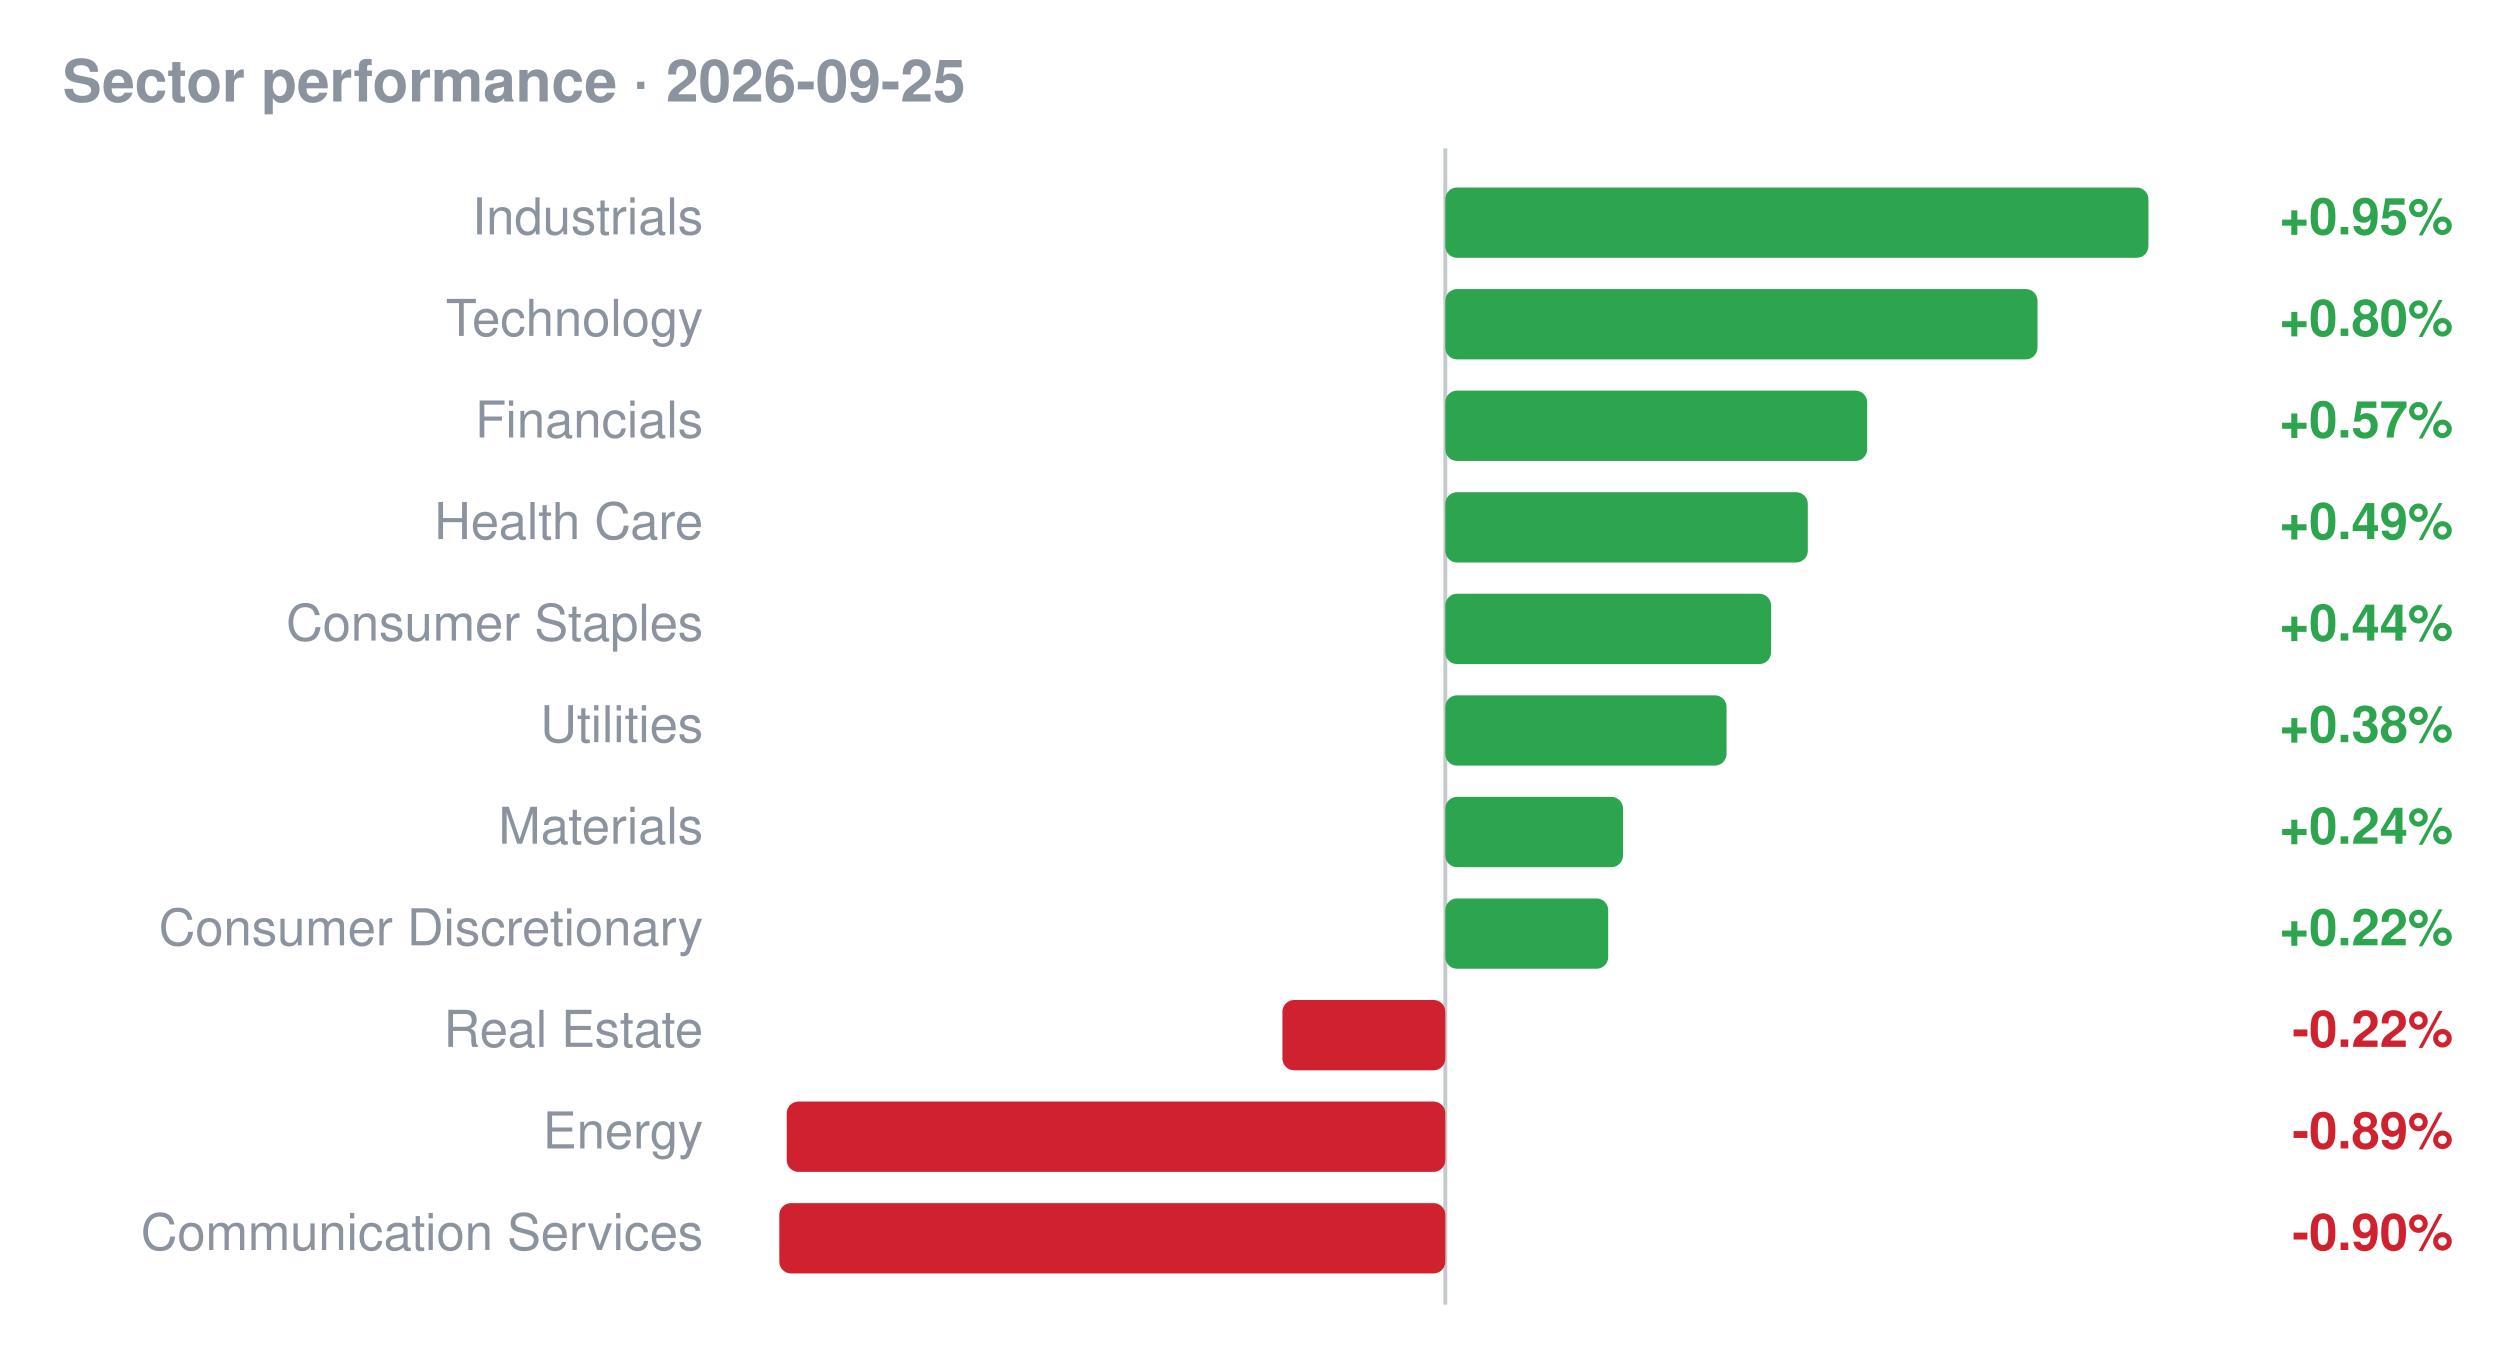
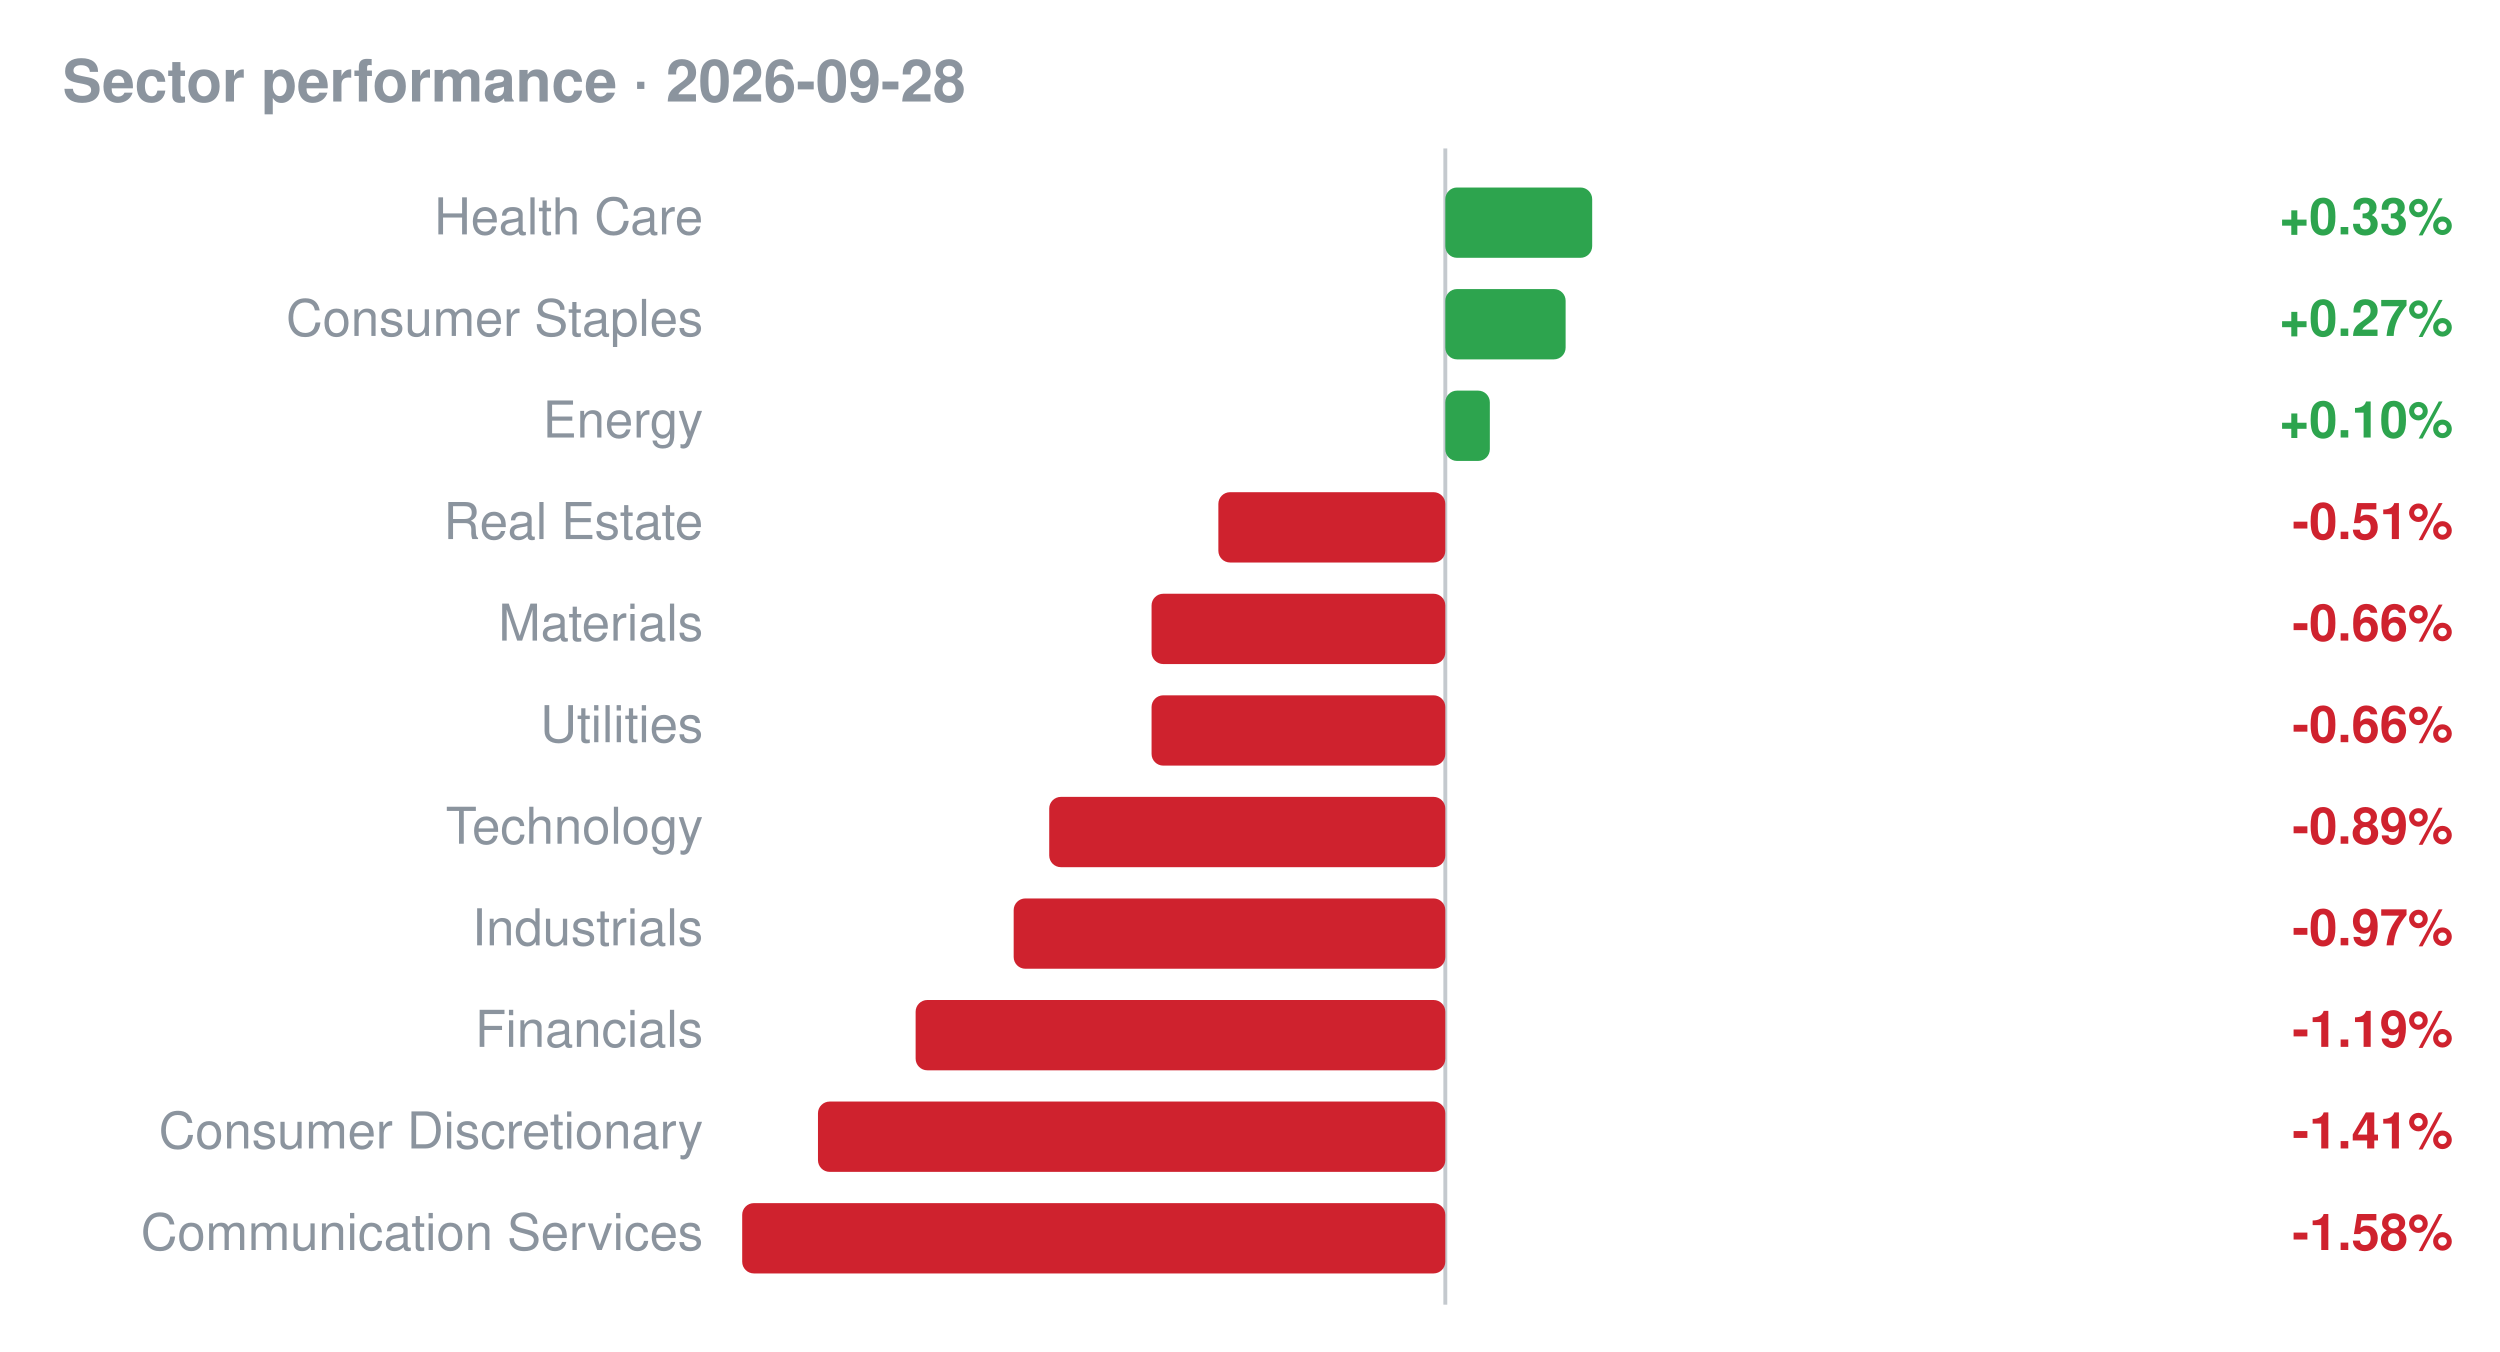
<svg xmlns="http://www.w3.org/2000/svg" width="640" height="346" viewBox="0 0 640 346" font-family="-apple-system,Segoe UI,Helvetica,Arial,sans-serif" font-size="13">
-   <text x="16" y="26" font-size="15" font-weight="600" fill="#8b949e">Sector performance · 2026-09-25</text>
+   <text x="16" y="26" font-size="15" font-weight="600" fill="#8b949e">Sector performance · 2026-09-28</text>
  <line x1="370.0" y1="38" x2="370.0" y2="334" stroke="#8b949e" stroke-opacity="0.5" />
-   <text x="180" y="60" text-anchor="end" fill="#8b949e">Industrials</text>
-   <rect x="370.0" y="48" width="180.0" height="18" rx="3" fill="#2da44e" />
-   <text x="628" y="60" text-anchor="end" fill="#2da44e" font-weight="600">+0.95%</text>
-   <text x="180" y="86" text-anchor="end" fill="#8b949e">Technology</text>
-   <rect x="370.0" y="74" width="151.6" height="18" rx="3" fill="#2da44e" />
-   <text x="628" y="86" text-anchor="end" fill="#2da44e" font-weight="600">+0.80%</text>
-   <text x="180" y="112" text-anchor="end" fill="#8b949e">Financials</text>
-   <rect x="370.0" y="100" width="108.0" height="18" rx="3" fill="#2da44e" />
-   <text x="628" y="112" text-anchor="end" fill="#2da44e" font-weight="600">+0.57%</text>
-   <text x="180" y="138" text-anchor="end" fill="#8b949e">Health Care</text>
-   <rect x="370.0" y="126" width="92.8" height="18" rx="3" fill="#2da44e" />
-   <text x="628" y="138" text-anchor="end" fill="#2da44e" font-weight="600">+0.49%</text>
-   <text x="180" y="164" text-anchor="end" fill="#8b949e">Consumer Staples</text>
-   <rect x="370.0" y="152" width="83.4" height="18" rx="3" fill="#2da44e" />
-   <text x="628" y="164" text-anchor="end" fill="#2da44e" font-weight="600">+0.44%</text>
+   <text x="180" y="60" text-anchor="end" fill="#8b949e">Health Care</text>
+   <rect x="370.0" y="48" width="37.6" height="18" rx="3" fill="#2da44e" />
+   <text x="628" y="60" text-anchor="end" fill="#2da44e" font-weight="600">+0.33%</text>
+   <text x="180" y="86" text-anchor="end" fill="#8b949e">Consumer Staples</text>
+   <rect x="370.0" y="74" width="30.8" height="18" rx="3" fill="#2da44e" />
+   <text x="628" y="86" text-anchor="end" fill="#2da44e" font-weight="600">+0.27%</text>
+   <text x="180" y="112" text-anchor="end" fill="#8b949e">Energy</text>
+   <rect x="370.0" y="100" width="11.4" height="18" rx="3" fill="#2da44e" />
+   <text x="628" y="112" text-anchor="end" fill="#2da44e" font-weight="600">+0.10%</text>
+   <text x="180" y="138" text-anchor="end" fill="#8b949e">Real Estate</text>
+   <rect x="311.9" y="126" width="58.1" height="18" rx="3" fill="#cf222e" />
+   <text x="628" y="138" text-anchor="end" fill="#cf222e" font-weight="600">-0.51%</text>
+   <text x="180" y="164" text-anchor="end" fill="#8b949e">Materials</text>
+   <rect x="294.8" y="152" width="75.2" height="18" rx="3" fill="#cf222e" />
+   <text x="628" y="164" text-anchor="end" fill="#cf222e" font-weight="600">-0.66%</text>
  <text x="180" y="190" text-anchor="end" fill="#8b949e">Utilities</text>
-   <rect x="370.0" y="178" width="72.0" height="18" rx="3" fill="#2da44e" />
-   <text x="628" y="190" text-anchor="end" fill="#2da44e" font-weight="600">+0.38%</text>
-   <text x="180" y="216" text-anchor="end" fill="#8b949e">Materials</text>
-   <rect x="370.0" y="204" width="45.5" height="18" rx="3" fill="#2da44e" />
-   <text x="628" y="216" text-anchor="end" fill="#2da44e" font-weight="600">+0.24%</text>
-   <text x="180" y="242" text-anchor="end" fill="#8b949e">Consumer Discretionary</text>
-   <rect x="370.0" y="230" width="41.7" height="18" rx="3" fill="#2da44e" />
-   <text x="628" y="242" text-anchor="end" fill="#2da44e" font-weight="600">+0.22%</text>
-   <text x="180" y="268" text-anchor="end" fill="#8b949e">Real Estate</text>
-   <rect x="328.3" y="256" width="41.7" height="18" rx="3" fill="#cf222e" />
-   <text x="628" y="268" text-anchor="end" fill="#cf222e" font-weight="600">-0.22%</text>
-   <text x="180" y="294" text-anchor="end" fill="#8b949e">Energy</text>
-   <rect x="201.4" y="282" width="168.6" height="18" rx="3" fill="#cf222e" />
-   <text x="628" y="294" text-anchor="end" fill="#cf222e" font-weight="600">-0.89%</text>
+   <rect x="294.8" y="178" width="75.2" height="18" rx="3" fill="#cf222e" />
+   <text x="628" y="190" text-anchor="end" fill="#cf222e" font-weight="600">-0.66%</text>
+   <text x="180" y="216" text-anchor="end" fill="#8b949e">Technology</text>
+   <rect x="268.6" y="204" width="101.4" height="18" rx="3" fill="#cf222e" />
+   <text x="628" y="216" text-anchor="end" fill="#cf222e" font-weight="600">-0.89%</text>
+   <text x="180" y="242" text-anchor="end" fill="#8b949e">Industrials</text>
+   <rect x="259.5" y="230" width="110.5" height="18" rx="3" fill="#cf222e" />
+   <text x="628" y="242" text-anchor="end" fill="#cf222e" font-weight="600">-0.97%</text>
+   <text x="180" y="268" text-anchor="end" fill="#8b949e">Financials</text>
+   <rect x="234.4" y="256" width="135.6" height="18" rx="3" fill="#cf222e" />
+   <text x="628" y="268" text-anchor="end" fill="#cf222e" font-weight="600">-1.19%</text>
+   <text x="180" y="294" text-anchor="end" fill="#8b949e">Consumer Discretionary</text>
+   <rect x="209.4" y="282" width="160.6" height="18" rx="3" fill="#cf222e" />
+   <text x="628" y="294" text-anchor="end" fill="#cf222e" font-weight="600">-1.41%</text>
  <text x="180" y="320" text-anchor="end" fill="#8b949e">Communication Services</text>
-   <rect x="199.5" y="308" width="170.5" height="18" rx="3" fill="#cf222e" />
-   <text x="628" y="320" text-anchor="end" fill="#cf222e" font-weight="600">-0.90%</text>
+   <rect x="190.0" y="308" width="180.0" height="18" rx="3" fill="#cf222e" />
+   <text x="628" y="320" text-anchor="end" fill="#cf222e" font-weight="600">-1.58%</text>
</svg>
